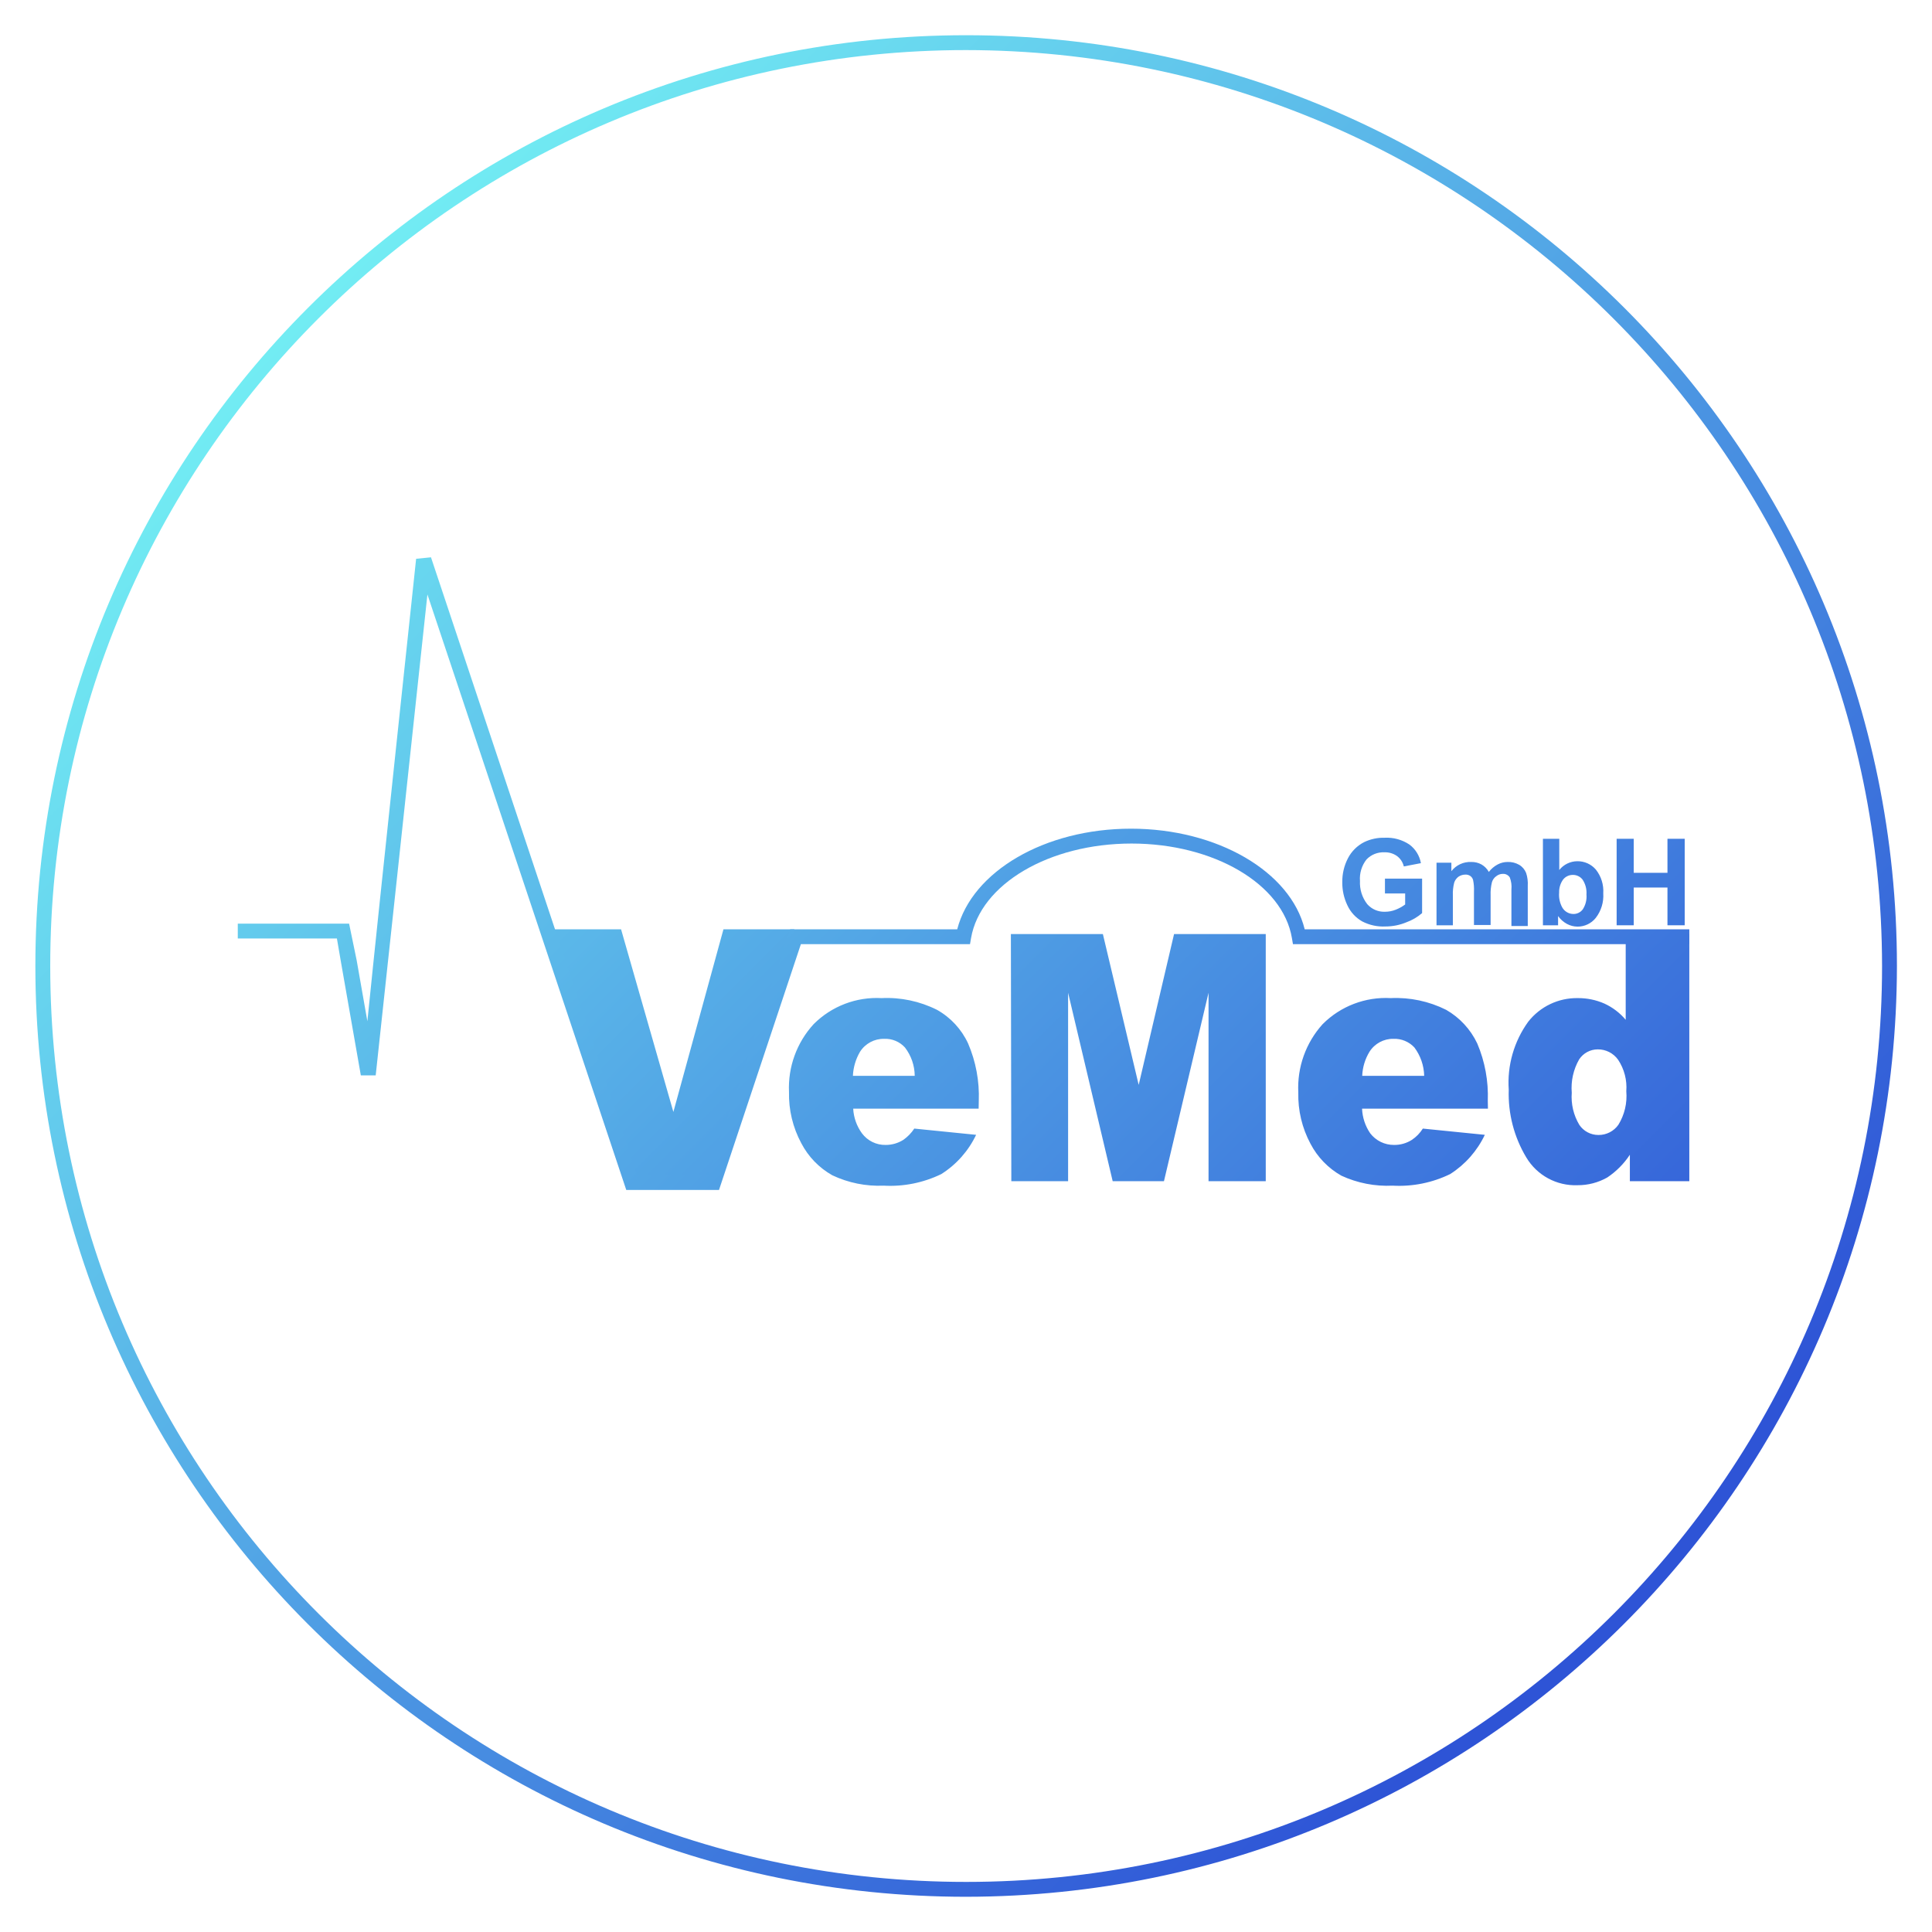
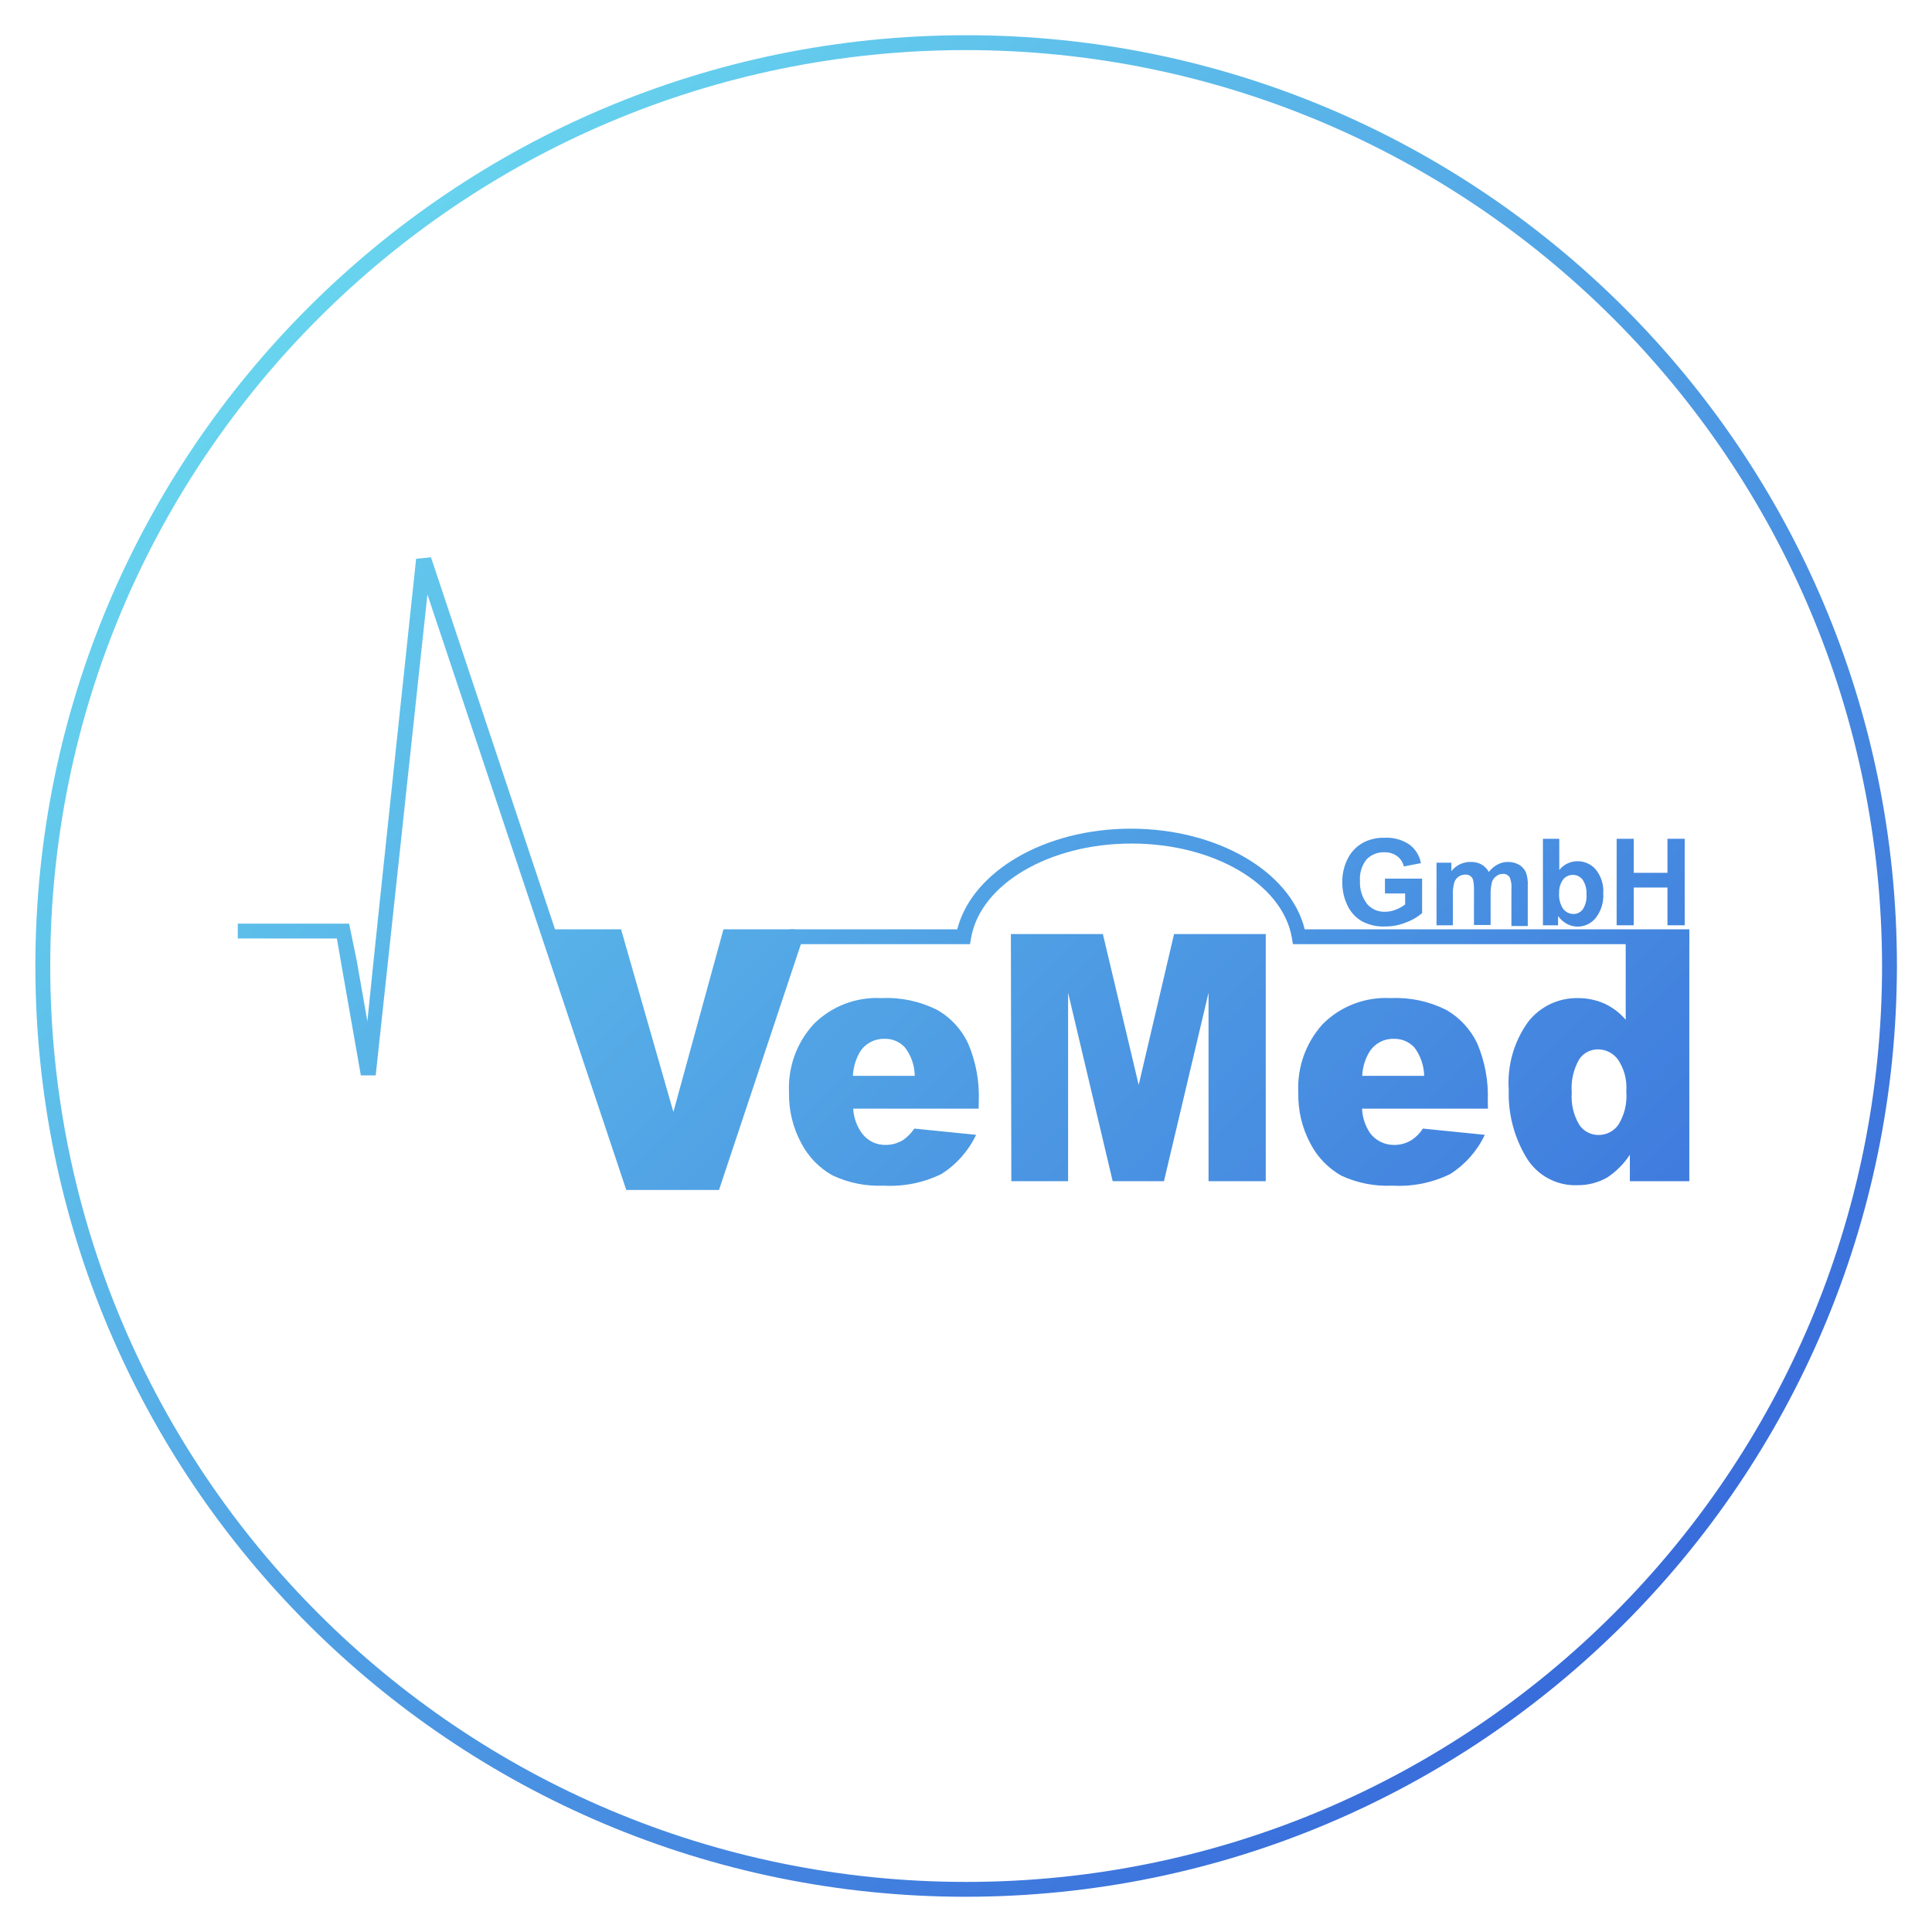
- <svg xmlns="http://www.w3.org/2000/svg" xmlns:xlink="http://www.w3.org/1999/xlink" id="Layer_1" data-name="Layer 1" viewBox="0 0 130 130">
+ <svg xmlns="http://www.w3.org/2000/svg" id="Layer_1" data-name="Layer 1" viewBox="0 0 130 130">
  <defs>
-     <style>.cls-1{fill:url(#linear-gradient);}.cls-2{fill:url(#linear-gradient-2);}.cls-3{fill:url(#linear-gradient-3);}.cls-4{fill:url(#linear-gradient-4);}.cls-5{fill:url(#linear-gradient-5);}.cls-6{fill:url(#linear-gradient-6);}.cls-7{fill:url(#linear-gradient-7);}</style>
-     <linearGradient id="linear-gradient" x1="20.9" y1="20.9" x2="107.14" y2="107.14" gradientUnits="userSpaceOnUse">
+     <linearGradient id="g" x1="0" y1="0" x2="130.0" y2="130.0" gradientUnits="userSpaceOnUse">
      <stop offset="0" stop-color="#72ecf3" />
      <stop offset="1" stop-color="#2e54d6" />
    </linearGradient>
-     <linearGradient id="linear-gradient-2" x1="24.06" y1="17.04" x2="110.7" y2="103.67" xlink:href="#linear-gradient" />
-     <linearGradient id="linear-gradient-3" x1="21.66" y1="20.14" x2="107.9" y2="106.38" xlink:href="#linear-gradient" />
-     <linearGradient id="linear-gradient-4" x1="37.81" y1="3.99" x2="124.05" y2="90.23" xlink:href="#linear-gradient" />
-     <linearGradient id="linear-gradient-5" x1="40.53" y1="1.27" x2="126.76" y2="87.51" xlink:href="#linear-gradient" />
-     <linearGradient id="linear-gradient-6" x1="43.51" y1="-1.71" x2="129.75" y2="84.53" xlink:href="#linear-gradient" />
-     <linearGradient id="linear-gradient-7" x1="46.76" y1="-4.96" x2="133" y2="81.28" xlink:href="#linear-gradient" />
  </defs>
-   <path class="cls-1" d="M65,127.63A62.63,62.63,0,1,1,127.64,65,62.7,62.7,0,0,1,65,127.63ZM65,3.37A61.63,61.63,0,1,0,126.64,65,61.7,61.7,0,0,0,65,3.37Z" />
-   <path class="cls-2" d="M36.85,62.53h4.94l3.52,12.29,3.37-12.29h4.77l-5.64,17h-5.1Zm29,12.07H57.41A3.09,3.09,0,0,0,58,76.26a1.94,1.94,0,0,0,1.6.78,2.21,2.21,0,0,0,1.18-.34,2.82,2.82,0,0,0,.74-.76l4.16.42A6.35,6.35,0,0,1,63.34,79a7.85,7.85,0,0,1-3.88.78A7.32,7.32,0,0,1,56,79.08a5.27,5.27,0,0,1-2.08-2.15,6.94,6.94,0,0,1-.83-3.45,6.34,6.34,0,0,1,1.66-4.57,6,6,0,0,1,4.57-1.75,7.52,7.52,0,0,1,3.73.79,5,5,0,0,1,2.09,2.26,8.94,8.94,0,0,1,.72,3.87Zm-4.3-2.21a3.17,3.17,0,0,0-.66-1.91,1.79,1.79,0,0,0-1.4-.58,1.88,1.88,0,0,0-1.62.87,3.5,3.5,0,0,0-.48,1.62Zm6.47-9.54h6.19L76.62,73,79,62.85h6.17V79.48H81.32V66.8l-3,12.68H74.87l-3-12.68V79.48H68.05ZM100.12,74.6H91.65a3.17,3.17,0,0,0,.55,1.66,2,2,0,0,0,1.6.78A2.18,2.18,0,0,0,95,76.7a2.55,2.55,0,0,0,.74-.76l4.17.42A6.36,6.36,0,0,1,97.58,79a7.83,7.83,0,0,1-3.87.78,7.37,7.37,0,0,1-3.45-.67,5.27,5.27,0,0,1-2.08-2.15,6.93,6.93,0,0,1-.82-3.45A6.38,6.38,0,0,1,89,68.91a6,6,0,0,1,4.58-1.75,7.55,7.55,0,0,1,3.73.79,5.15,5.15,0,0,1,2.09,2.26,9,9,0,0,1,.71,3.87Zm-4.29-2.21a3.31,3.31,0,0,0-.66-1.91,1.83,1.83,0,0,0-1.41-.58,1.87,1.87,0,0,0-1.61.87,3.37,3.37,0,0,0-.49,1.62Zm17.84-9.54V79.48h-4V77.7a5.44,5.44,0,0,1-1.52,1.53,4,4,0,0,1-2,.52,3.84,3.84,0,0,1-3.45-1.87,8.31,8.31,0,0,1-1.18-4.55,7,7,0,0,1,1.31-4.58,4.15,4.15,0,0,1,3.34-1.59,4.37,4.37,0,0,1,1.79.37,4.11,4.11,0,0,1,1.43,1.09V62.85Zm-4.24,10.58a3.36,3.36,0,0,0-.55-2.12,1.66,1.66,0,0,0-1.38-.7,1.5,1.5,0,0,0-1.24.67,3.87,3.87,0,0,0-.5,2.25,3.66,3.66,0,0,0,.51,2.16,1.54,1.54,0,0,0,1.28.68,1.62,1.62,0,0,0,1.35-.69,3.69,3.69,0,0,0,.53-2.25" />
-   <path class="cls-3" d="M42.5,80.07h-.36L28.76,40c-.83,7.72-3.47,32.34-3.48,32.36l-1,0c-.08-.47-.85-4.85-1.33-7.58l-.28-1.63H16v-1h7.49L24,64.62c.21,1.21.48,2.73.72,4.1C25.58,60.19,27.86,39,28,37.6l1-.1L42.86,79.07h4.8l5.51-16.54H64.41c1-3.89,5.88-6.77,11.69-6.77s10.74,2.89,11.69,6.77h25.88v1H87l-.07-.41c-.61-3.63-5.25-6.36-10.79-6.36s-10.17,2.73-10.8,6.36l-.07.41H53.89L48.38,80.07H42.5Z" />
+   <path fill="url(#g)" d="M65,127.63A62.63,62.63,0,1,1,127.64,65,62.7,62.7,0,0,1,65,127.63ZM65,3.37A61.63,61.63,0,1,0,126.64,65,61.7,61.7,0,0,0,65,3.37Z" />
+   <path fill="url(#g)" d="M36.85,62.53h4.94l3.52,12.29,3.37-12.29h4.77l-5.64,17h-5.1Zm29,12.07H57.41A3.09,3.09,0,0,0,58,76.26a1.94,1.94,0,0,0,1.6.78,2.21,2.21,0,0,0,1.18-.34,2.82,2.82,0,0,0,.74-.76l4.16.42A6.35,6.35,0,0,1,63.34,79a7.85,7.85,0,0,1-3.88.78A7.32,7.32,0,0,1,56,79.08a5.27,5.27,0,0,1-2.08-2.15,6.94,6.94,0,0,1-.83-3.45,6.34,6.34,0,0,1,1.66-4.57,6,6,0,0,1,4.57-1.75,7.52,7.52,0,0,1,3.73.79,5,5,0,0,1,2.09,2.26,8.94,8.94,0,0,1,.72,3.87Zm-4.3-2.21a3.17,3.17,0,0,0-.66-1.91,1.79,1.79,0,0,0-1.4-.58,1.88,1.88,0,0,0-1.62.87,3.5,3.5,0,0,0-.48,1.62Zm6.47-9.54h6.19L76.62,73,79,62.85h6.17V79.48H81.32V66.8l-3,12.68H74.87l-3-12.68V79.48H68.05ZM100.12,74.6H91.65a3.17,3.17,0,0,0,.55,1.66,2,2,0,0,0,1.6.78A2.18,2.18,0,0,0,95,76.7a2.55,2.55,0,0,0,.74-.76l4.17.42A6.36,6.36,0,0,1,97.58,79a7.83,7.83,0,0,1-3.87.78,7.37,7.37,0,0,1-3.45-.67,5.27,5.27,0,0,1-2.08-2.15,6.93,6.93,0,0,1-.82-3.45A6.38,6.38,0,0,1,89,68.91a6,6,0,0,1,4.58-1.75,7.55,7.55,0,0,1,3.73.79,5.15,5.15,0,0,1,2.09,2.26,9,9,0,0,1,.71,3.87Zm-4.29-2.21a3.31,3.31,0,0,0-.66-1.91,1.83,1.83,0,0,0-1.41-.58,1.87,1.87,0,0,0-1.61.87,3.37,3.37,0,0,0-.49,1.62Zm17.84-9.54V79.48h-4V77.7a5.44,5.44,0,0,1-1.52,1.53,4,4,0,0,1-2,.52,3.84,3.84,0,0,1-3.45-1.87,8.31,8.31,0,0,1-1.18-4.55,7,7,0,0,1,1.31-4.58,4.15,4.15,0,0,1,3.34-1.59,4.37,4.37,0,0,1,1.79.37,4.11,4.11,0,0,1,1.43,1.09V62.85Zm-4.24,10.58a3.36,3.36,0,0,0-.55-2.12,1.66,1.66,0,0,0-1.38-.7,1.5,1.5,0,0,0-1.24.67,3.87,3.87,0,0,0-.5,2.25,3.66,3.66,0,0,0,.51,2.16,1.54,1.54,0,0,0,1.28.68,1.62,1.62,0,0,0,1.35-.69,3.69,3.69,0,0,0,.53-2.25" />
+   <path fill="url(#g)" d="M42.5,80.07h-.36L28.76,40c-.83,7.72-3.47,32.34-3.48,32.36l-1,0c-.08-.47-.85-4.85-1.33-7.58l-.28-1.63H16v-1h7.49L24,64.62c.21,1.21.48,2.73.72,4.1C25.58,60.19,27.86,39,28,37.6l1-.1L42.86,79.07h4.8l5.51-16.54H64.41c1-3.89,5.88-6.77,11.69-6.77s10.74,2.89,11.69,6.77h25.88v1H87l-.07-.41c-.61-3.63-5.25-6.36-10.79-6.36s-10.17,2.73-10.8,6.36l-.07.41H53.89L48.38,80.07H42.5Z" />
  <g id="GmbH">
-     <path class="cls-4" d="M93.19,60.12v-1h2.5v2.32a3.37,3.37,0,0,1-1.06.62,3.64,3.64,0,0,1-1.4.28A3.07,3.07,0,0,1,91.66,62a2.4,2.4,0,0,1-1-1.09,3.49,3.49,0,0,1-.34-1.55,3.39,3.39,0,0,1,.38-1.61,2.52,2.52,0,0,1,1.1-1.09,3,3,0,0,1,1.37-.29,2.74,2.74,0,0,1,1.67.46,2,2,0,0,1,.77,1.25l-1.15.22A1.22,1.22,0,0,0,94,57.6a1.37,1.37,0,0,0-.84-.25,1.57,1.57,0,0,0-1.21.48,2.08,2.08,0,0,0-.44,1.45A2.34,2.34,0,0,0,92,60.84a1.51,1.51,0,0,0,1.19.51,1.93,1.93,0,0,0,.73-.14,2.71,2.71,0,0,0,.63-.35v-.74Z" />
-     <path class="cls-5" d="M96.66,58.05h1v.57A1.6,1.6,0,0,1,99,58a1.36,1.36,0,0,1,.69.17,1.31,1.31,0,0,1,.49.5,1.83,1.83,0,0,1,.59-.5,1.42,1.42,0,0,1,.67-.17,1.46,1.46,0,0,1,.78.19,1.11,1.11,0,0,1,.47.55,2.34,2.34,0,0,1,.11.87v2.7h-1.1V59.85a1.76,1.76,0,0,0-.11-.81.52.52,0,0,0-.47-.24.7.7,0,0,0-.43.15.75.75,0,0,0-.3.41,3.14,3.14,0,0,0-.09.88v2H99.18V60a3.15,3.15,0,0,0-.06-.79.49.49,0,0,0-.19-.27.54.54,0,0,0-.33-.09.83.83,0,0,0-.46.14.8.8,0,0,0-.29.4,3,3,0,0,0-.09.87v2h-1.1Z" />
-     <path class="cls-6" d="M103.82,62.26V56.44h1.1v2.1a1.56,1.56,0,0,1,1.21-.59,1.61,1.61,0,0,1,1.25.56,2.32,2.32,0,0,1,.5,1.6,2.44,2.44,0,0,1-.51,1.66,1.56,1.56,0,0,1-1.23.58,1.52,1.52,0,0,1-.7-.18,1.77,1.77,0,0,1-.6-.53v.62Zm1.09-2.2a1.77,1.77,0,0,0,.21,1,.87.87,0,0,0,.76.44.77.77,0,0,0,.62-.31,1.58,1.58,0,0,0,.25-1,1.61,1.61,0,0,0-.26-1,.81.81,0,0,0-.66-.32.83.83,0,0,0-.65.31A1.44,1.44,0,0,0,104.91,60.06Z" />
-     <path class="cls-7" d="M108.78,62.26V56.44h1.15v2.29h2.27V56.44h1.16v5.82H112.2V59.72h-2.27v2.54Z" />
+     <path fill="url(#g)" d="M93.19,60.12v-1h2.5v2.32a3.37,3.37,0,0,1-1.06.62,3.64,3.64,0,0,1-1.4.28A3.07,3.07,0,0,1,91.66,62a2.4,2.4,0,0,1-1-1.09,3.49,3.49,0,0,1-.34-1.55,3.39,3.39,0,0,1,.38-1.61,2.52,2.52,0,0,1,1.1-1.09,3,3,0,0,1,1.37-.29,2.74,2.74,0,0,1,1.67.46,2,2,0,0,1,.77,1.25l-1.15.22A1.22,1.22,0,0,0,94,57.6a1.37,1.37,0,0,0-.84-.25,1.57,1.57,0,0,0-1.21.48,2.08,2.08,0,0,0-.44,1.45A2.34,2.34,0,0,0,92,60.84a1.51,1.51,0,0,0,1.19.51,1.93,1.93,0,0,0,.73-.14,2.71,2.71,0,0,0,.63-.35v-.74Z" />
+     <path fill="url(#g)" d="M96.66,58.05h1v.57A1.6,1.6,0,0,1,99,58a1.36,1.36,0,0,1,.69.17,1.31,1.31,0,0,1,.49.5,1.83,1.83,0,0,1,.59-.5,1.42,1.42,0,0,1,.67-.17,1.46,1.46,0,0,1,.78.19,1.11,1.11,0,0,1,.47.55,2.34,2.34,0,0,1,.11.87v2.7h-1.1V59.85a1.76,1.76,0,0,0-.11-.81.52.52,0,0,0-.47-.24.7.7,0,0,0-.43.15.75.75,0,0,0-.3.41,3.14,3.14,0,0,0-.09.88v2H99.18V60a3.15,3.15,0,0,0-.06-.79.49.49,0,0,0-.19-.27.54.54,0,0,0-.33-.09.83.83,0,0,0-.46.14.8.8,0,0,0-.29.4,3,3,0,0,0-.09.87v2h-1.1Z" />
+     <path fill="url(#g)" d="M103.82,62.26V56.44h1.1v2.1a1.56,1.56,0,0,1,1.21-.59,1.61,1.61,0,0,1,1.25.56,2.32,2.32,0,0,1,.5,1.6,2.44,2.44,0,0,1-.51,1.66,1.56,1.56,0,0,1-1.23.58,1.52,1.52,0,0,1-.7-.18,1.77,1.77,0,0,1-.6-.53v.62Zm1.09-2.2a1.77,1.77,0,0,0,.21,1,.87.87,0,0,0,.76.44.77.77,0,0,0,.62-.31,1.58,1.58,0,0,0,.25-1,1.61,1.61,0,0,0-.26-1,.81.81,0,0,0-.66-.32.83.83,0,0,0-.65.31A1.44,1.44,0,0,0,104.91,60.06Z" />
+     <path fill="url(#g)" d="M108.78,62.26V56.44h1.15v2.29h2.27V56.44h1.16v5.82H112.2V59.72h-2.27v2.54Z" />
  </g>
</svg>
